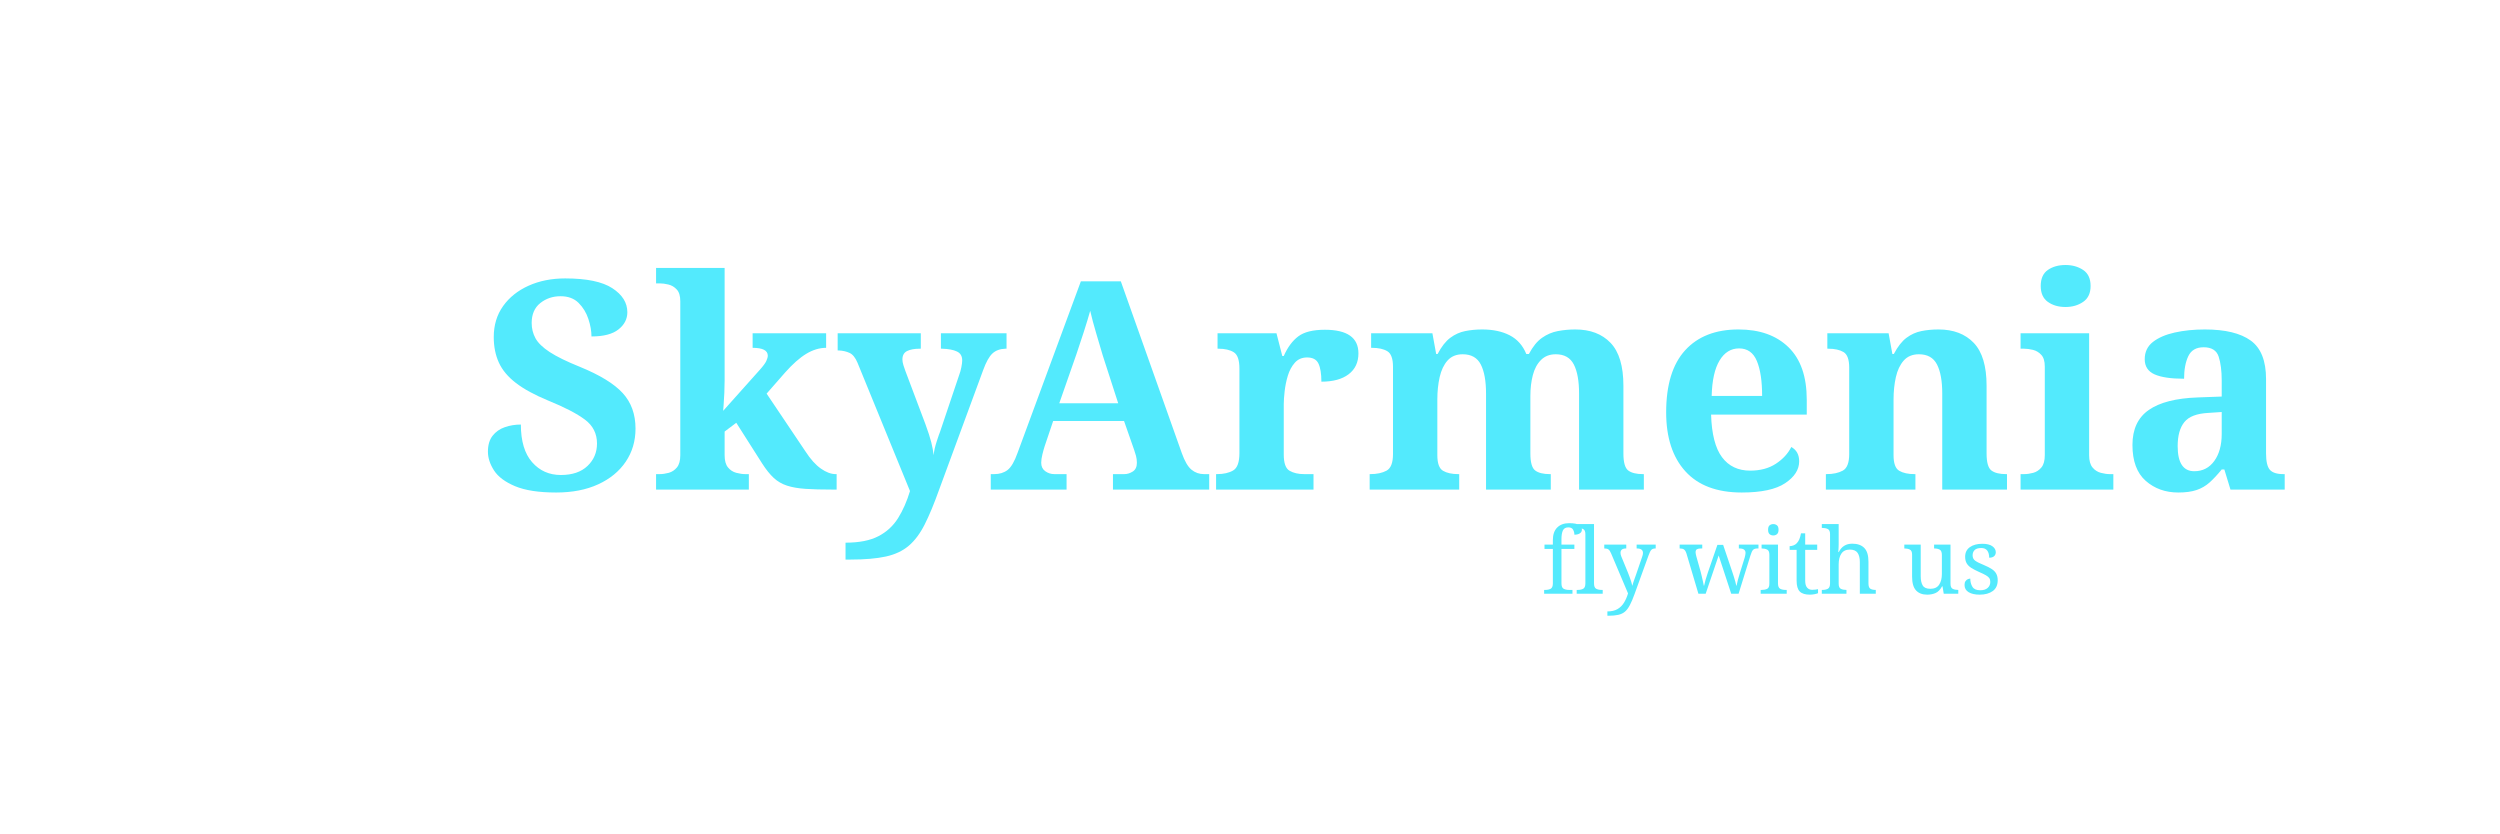
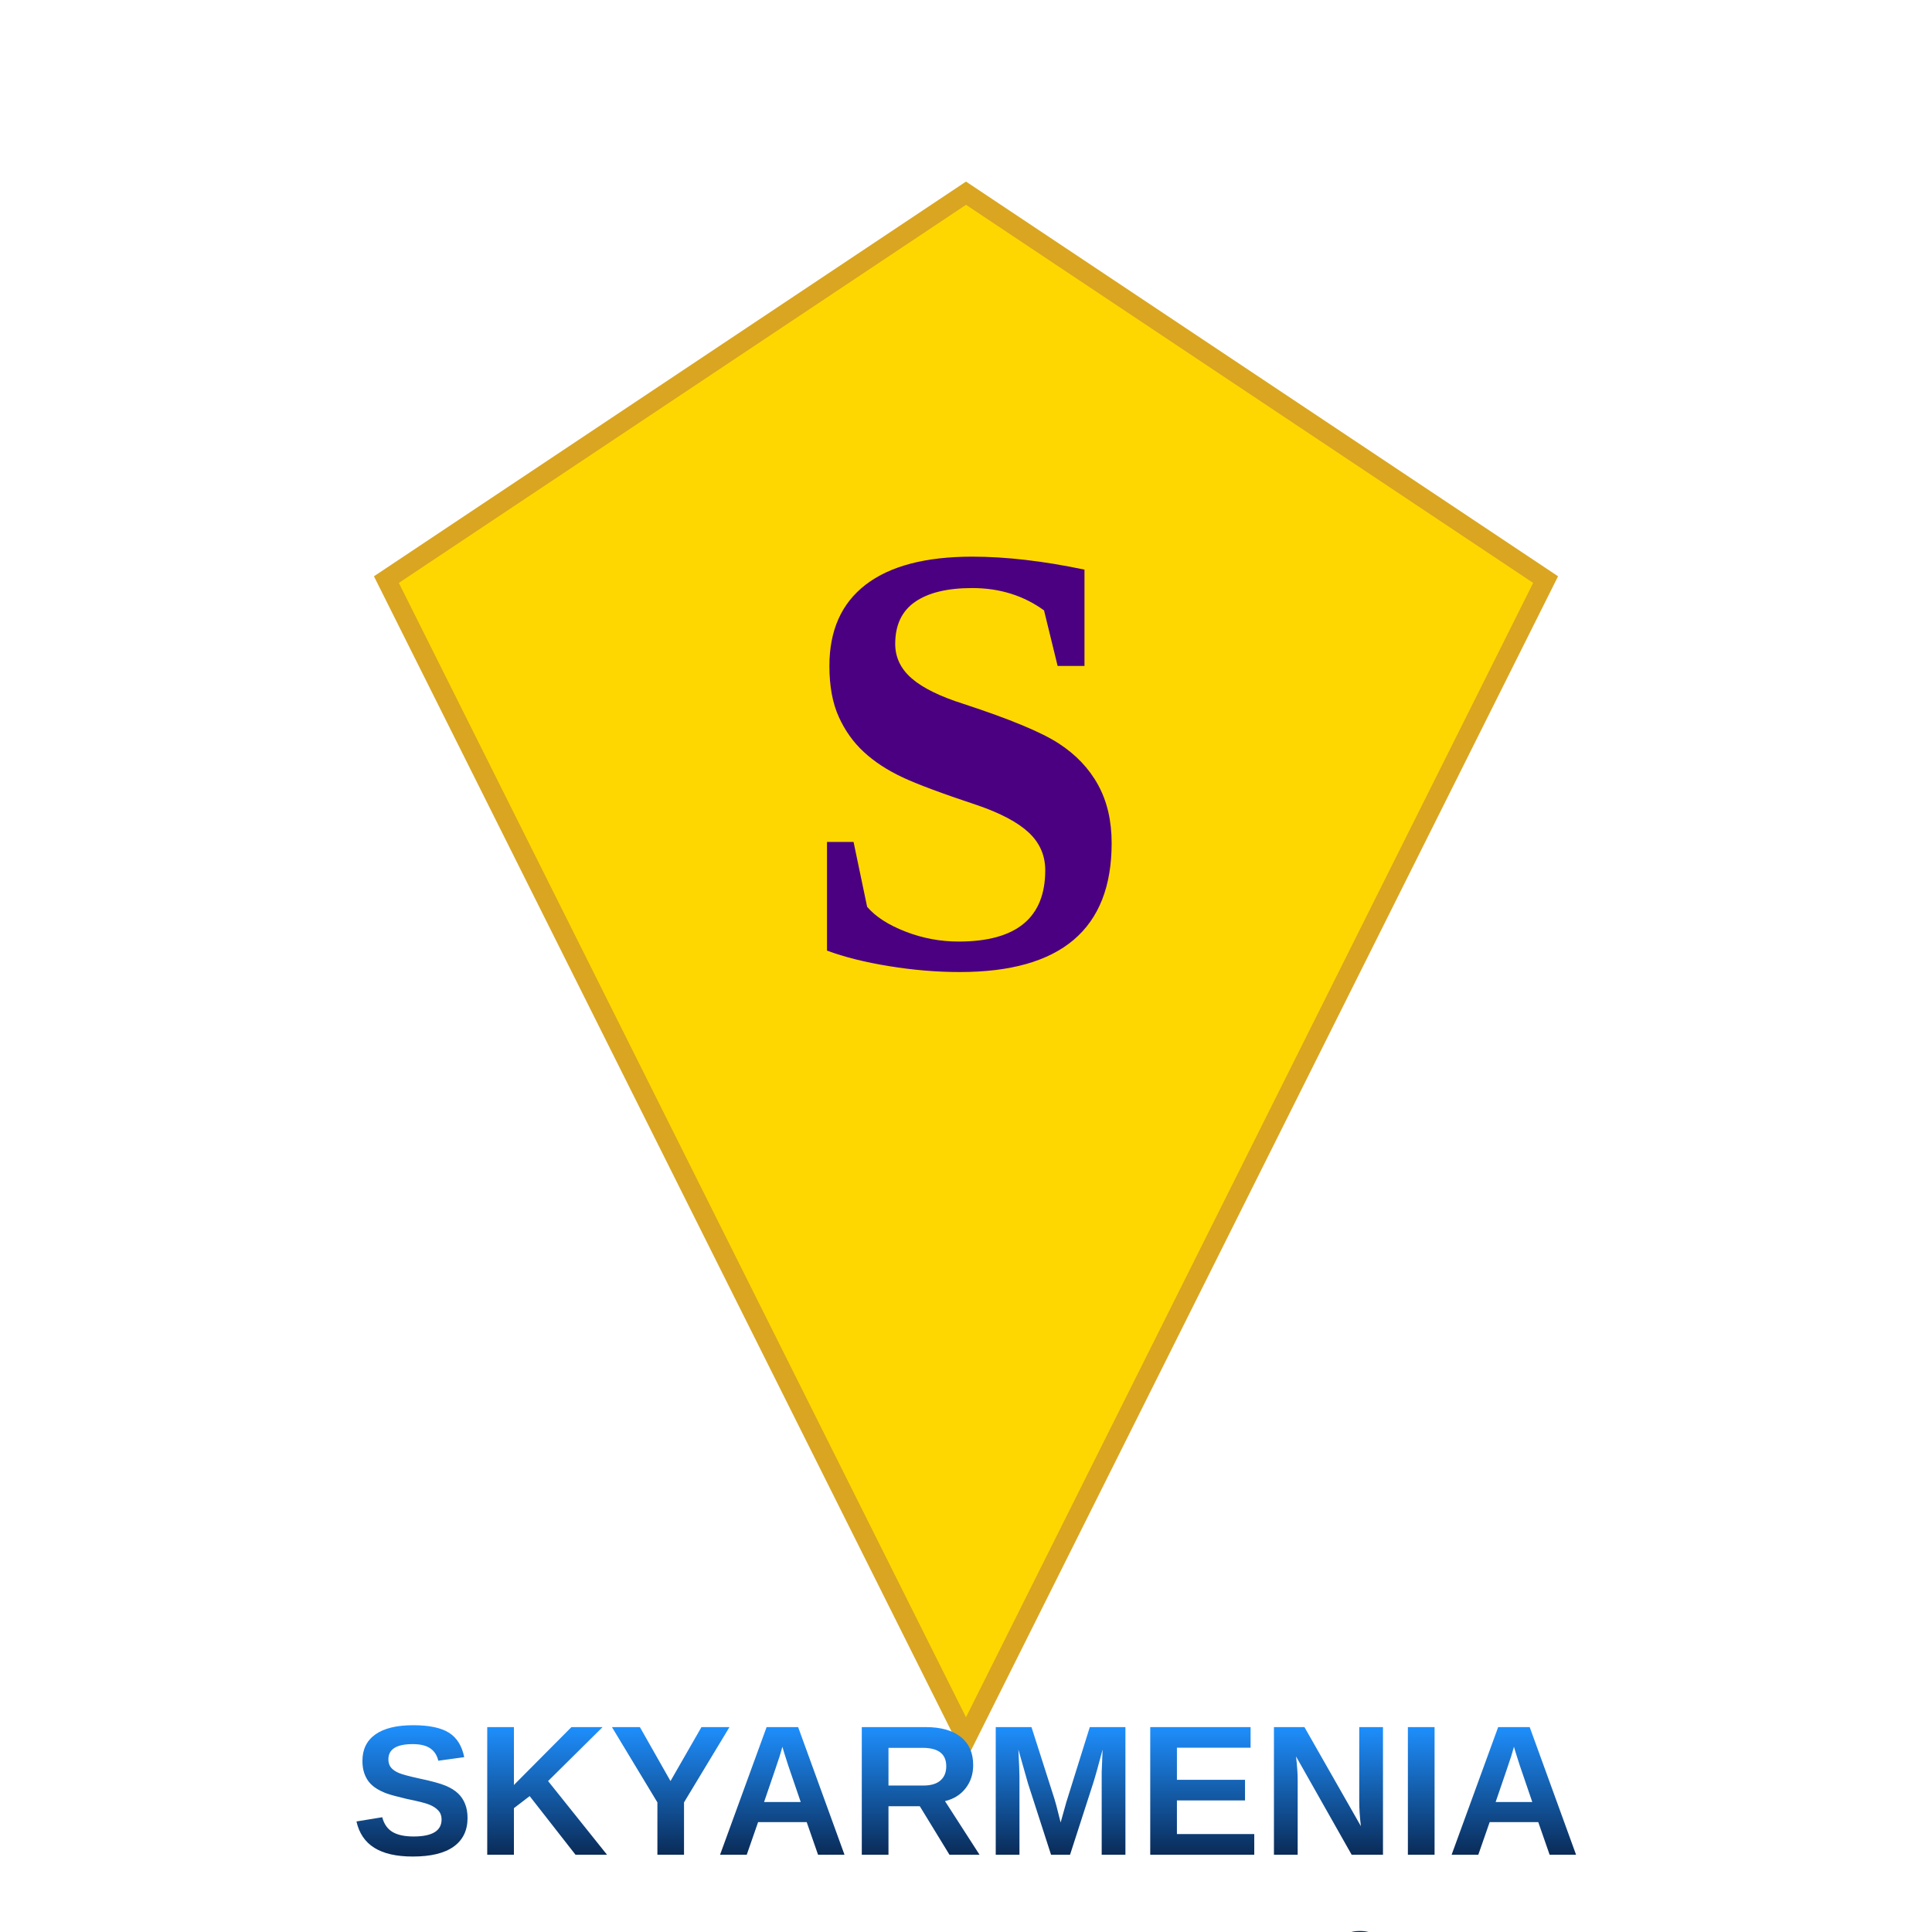
- <svg xmlns="http://www.w3.org/2000/svg" viewBox="0 0 1200 400">
-   <g font-family="serif" font-weight="700" letter-spacing="0.5">
-     <text x="230" y="235" font-size="140" fill="#53EAFD">Sky</text>
-     <text x="475" y="235" font-size="140" fill="#53EAFD">Armenia</text>
-   </g>
-   <g font-family="serif">
-     <text x="740" y="285" font-size="44" fill="#53EAFD">fly with us</text>
-   </g>
+ <svg xmlns="http://www.w3.org/2000/svg" width="500" height="500" viewBox="0 0 500 500">
+   <defs>
+     <linearGradient id="gradBlue2" x1="0%" y1="0%" x2="0%" y2="100%">
+       <stop offset="0%" stop-color="#1E90FF" />
+       <stop offset="100%" stop-color="#0A2A55" />
+     </linearGradient>
+   </defs>
+   <path d="M250 50 L400 150 L250 450 L100 150 Z" fill="#FFD700" stroke="#DAA520" stroke-width="5" />
+   <text x="250" y="250" text-anchor="middle" font-family="Times New Roman, serif" font-size="160" font-weight="bold" fill="#4B0082">S</text>
+   <text x="250" y="480" text-anchor="middle" font-family="Arial, sans-serif" font-size="48" font-weight="bold" fill="url(#gradBlue2)">SKYARMENIA</text>
+   <text x="250" y="520" text-anchor="middle" font-family="Georgia, serif" font-size="28" letter-spacing="4" fill="#0A2A55">FLY WITH US</text>
</svg>
